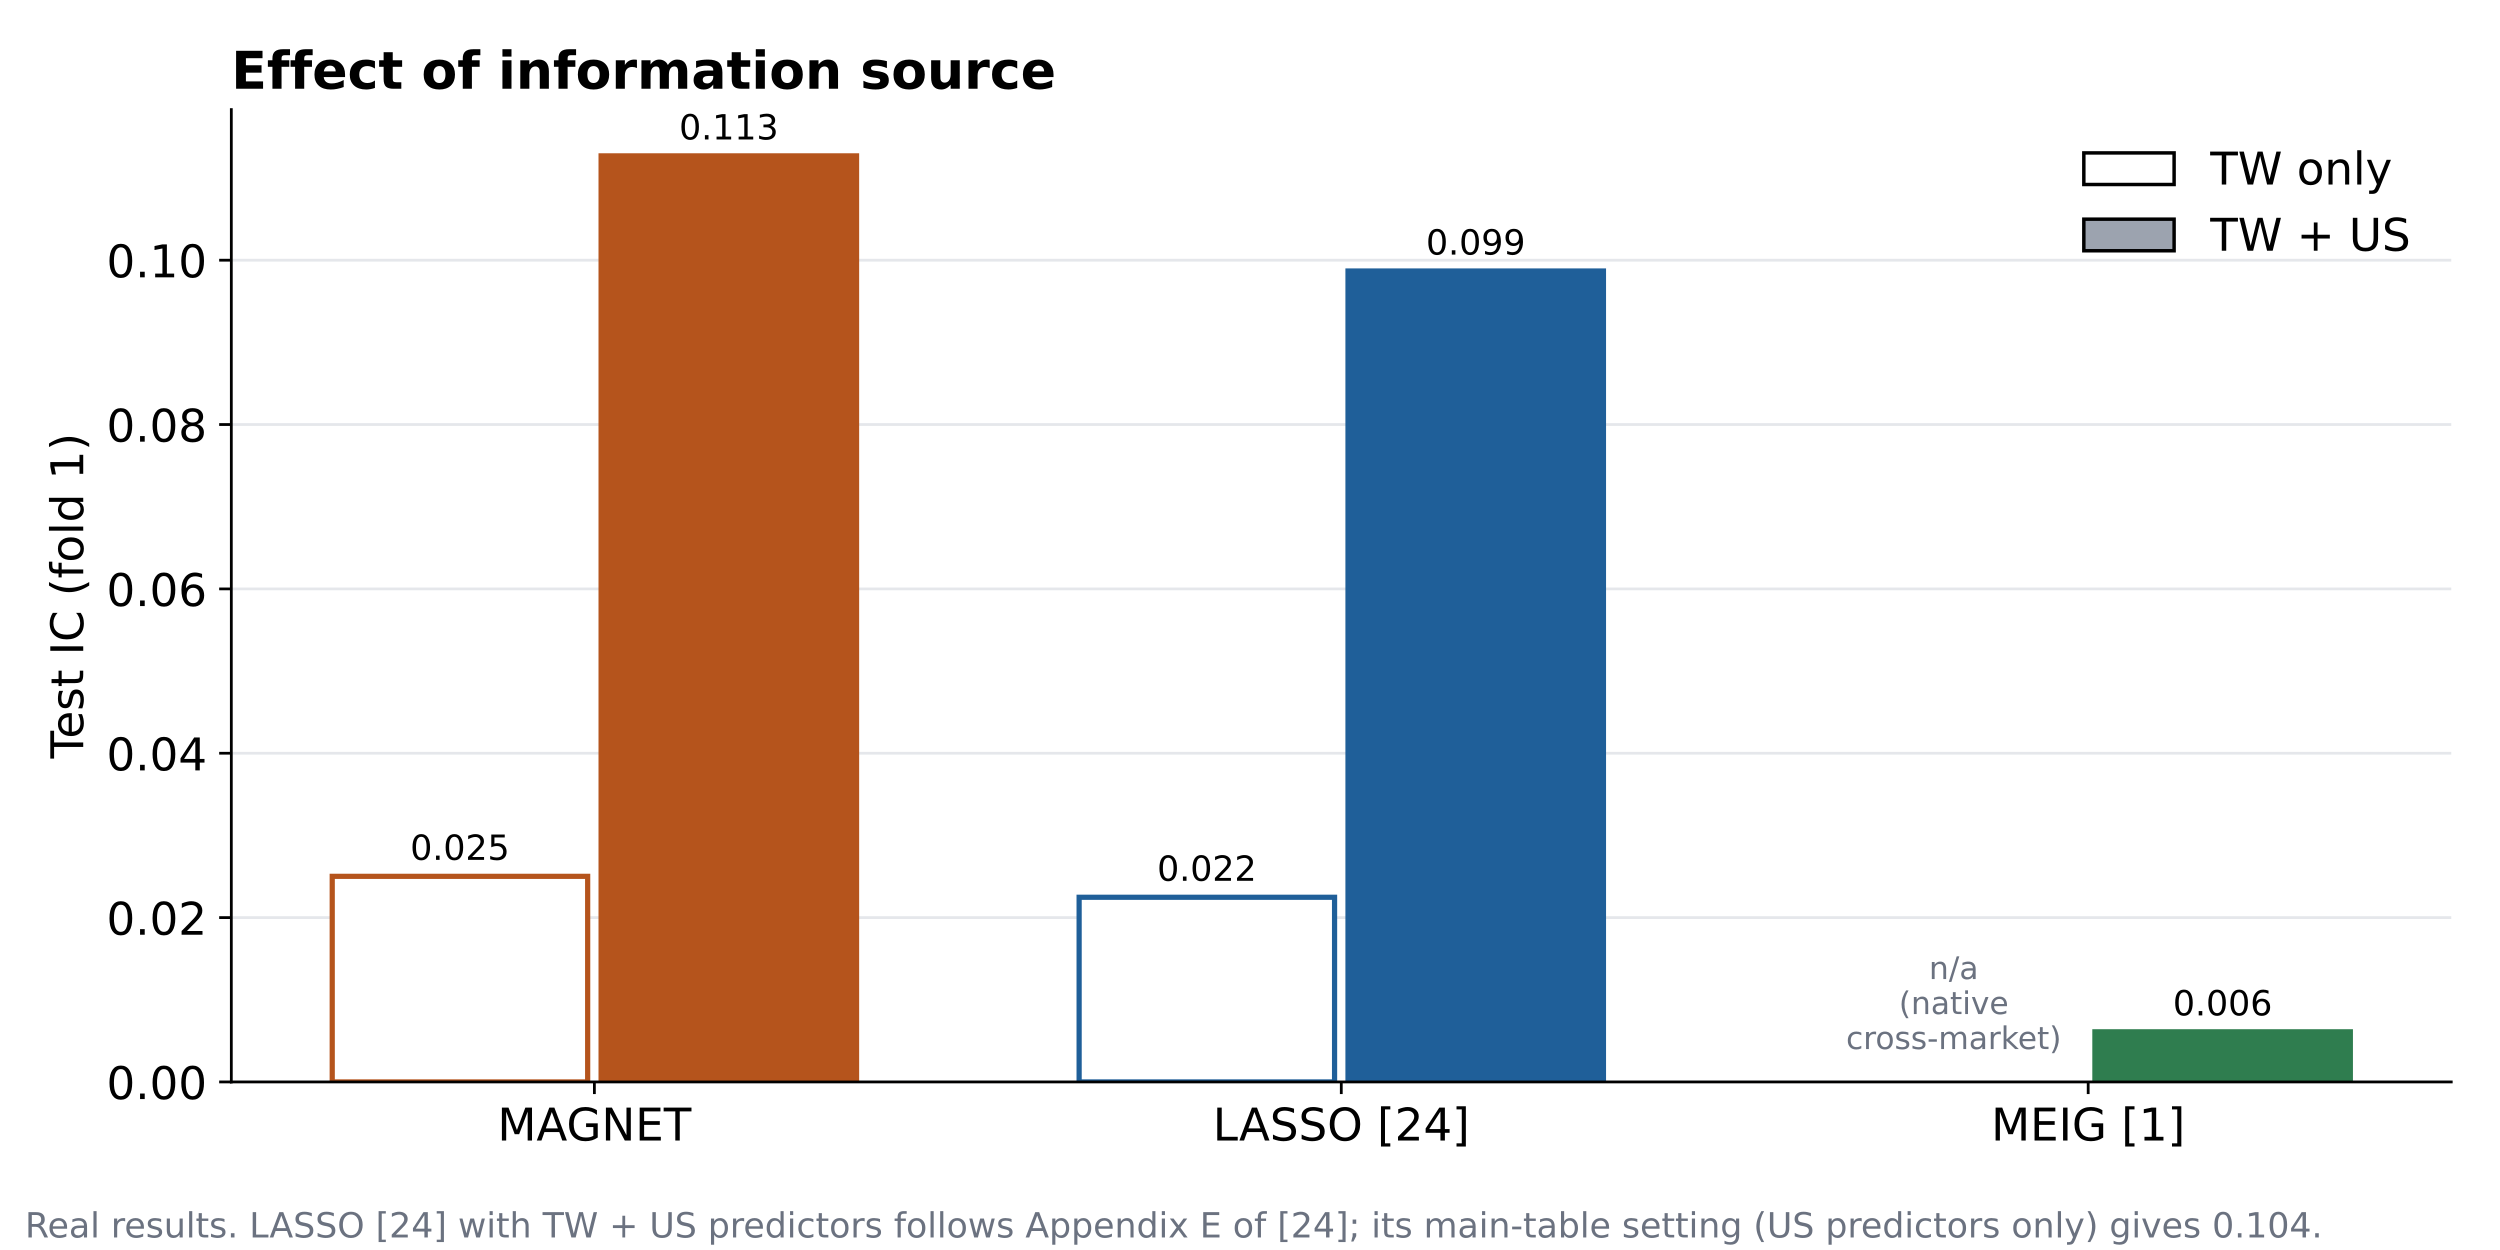
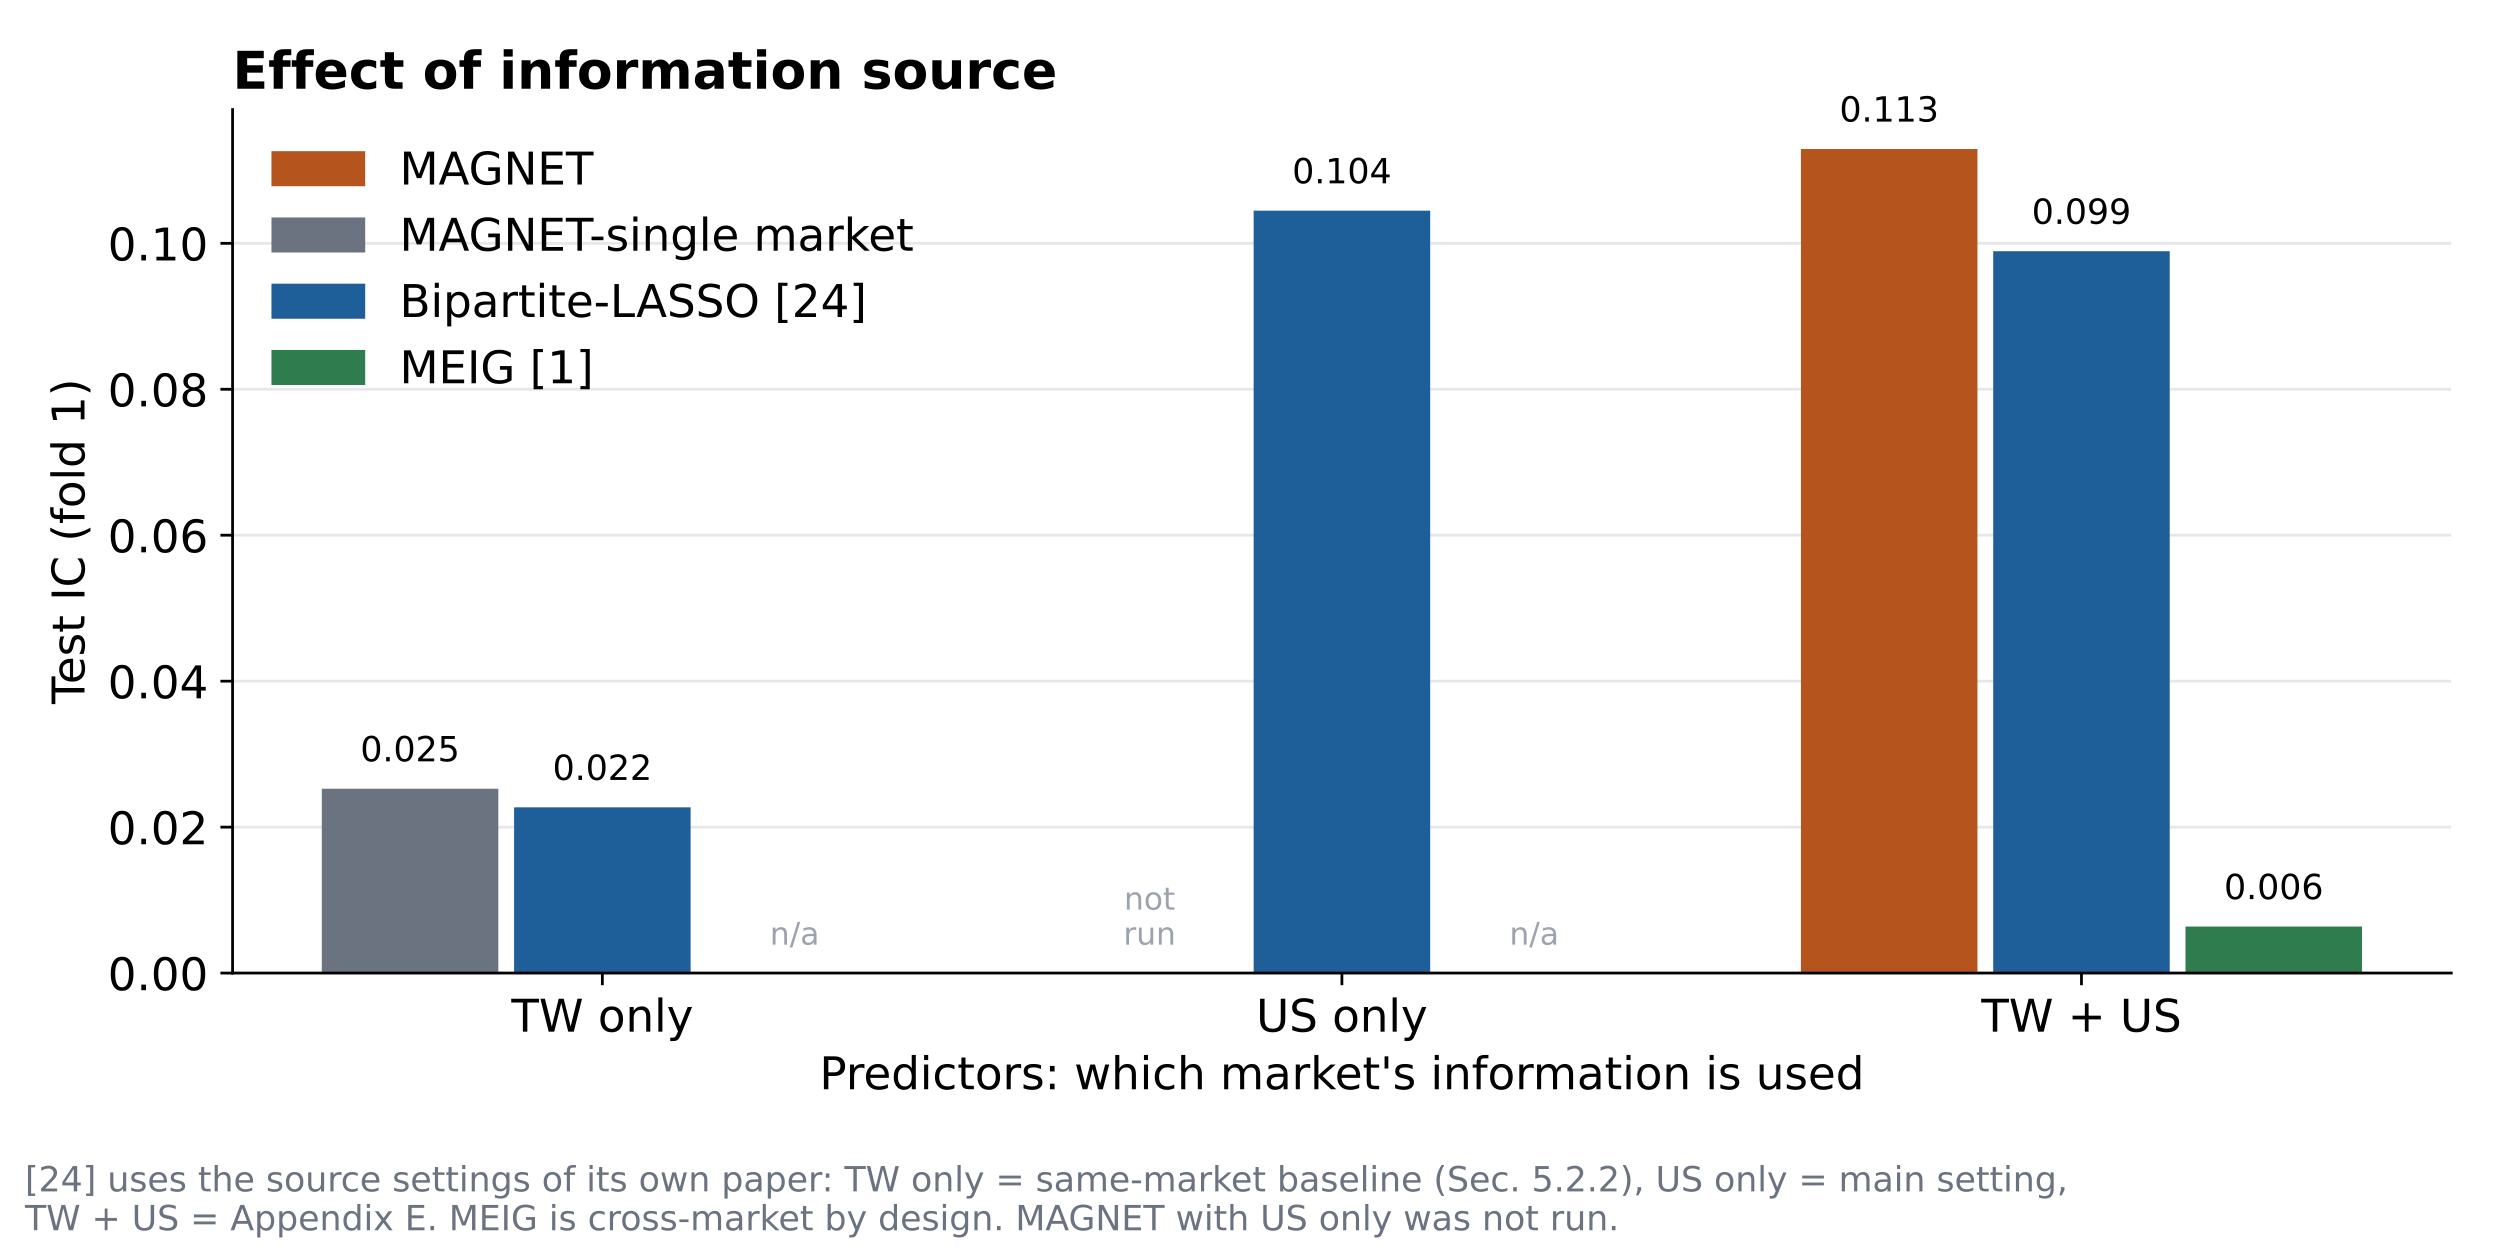
<svg xmlns="http://www.w3.org/2000/svg" xmlns:xlink="http://www.w3.org/1999/xlink" width="720pt" height="360pt" viewBox="0 0 720 360" version="1.1">
  <defs>
    <style type="text/css">*{stroke-linejoin: round; stroke-linecap: butt}</style>
  </defs>
  <g id="figure_1">
    <g id="patch_1">
      <path d="M 0 360  L 720 360  L 720 0  L 0 0  z " style="fill: #ffffff" />
    </g>
    <g id="axes_1">
      <g id="patch_2">
-         <path d="M 66.62 311.6  L 705.96 311.6  L 705.96 31.56  L 66.62 31.56  z " style="fill: #ffffff" />
+         <path d="M 66.98 280.24  L 705.96 280.24  L 705.96 31.56  L 66.98 31.56  z " style="fill: #ffffff" />
      </g>
      <g id="matplotlib.axis_1">
        <g id="xtick_1">
          <g id="line2d_1">
            <defs>
-               <path id="mfd7ea36579" d="M 0 0  L 0 3.5  " style="stroke: #000000; stroke-width: 0.8" />
+               <path id="mfc56e3cfc9" d="M 0 0  L 0 3.5  " style="stroke: #000000; stroke-width: 0.8" />
            </defs>
            <g>
-               <use xlink:href="#mfd7ea36579" x="171.183" y="311.6" style="stroke: #000000; stroke-width: 0.8" />
+               <use xlink:href="#mfc56e3cfc9" x="173.477" y="280.24" style="stroke: #000000; stroke-width: 0.8" />
            </g>
          </g>
          <g id="text_1">
-             <text style="font-size: 13px; font-family: 'DejaVu Sans'; text-anchor: middle" x="171.183" y="328.478" transform="rotate(-0 171.1833 328.478)">MAGNET</text>
+             <text style="font-size: 13px; font-family: 'DejaVu Sans'; text-anchor: middle" x="173.477" y="297.118" transform="rotate(-0 173.4767 297.118)">TW only</text>
          </g>
        </g>
        <g id="xtick_2">
          <g id="line2d_2">
            <g>
-               <use xlink:href="#mfd7ea36579" x="386.29" y="311.6" style="stroke: #000000; stroke-width: 0.8" />
+               <use xlink:href="#mfc56e3cfc9" x="386.47" y="280.24" style="stroke: #000000; stroke-width: 0.8" />
            </g>
          </g>
          <g id="text_2">
-             <text style="font-size: 13px; font-family: 'DejaVu Sans'; text-anchor: middle" x="386.29" y="328.478" transform="rotate(-0 386.29 328.478)">LASSO [24]</text>
+             <text style="font-size: 13px; font-family: 'DejaVu Sans'; text-anchor: middle" x="386.47" y="297.118" transform="rotate(-0 386.47 297.118)">US only</text>
          </g>
        </g>
        <g id="xtick_3">
          <g id="line2d_3">
            <g>
-               <use xlink:href="#mfd7ea36579" x="601.397" y="311.6" style="stroke: #000000; stroke-width: 0.8" />
+               <use xlink:href="#mfc56e3cfc9" x="599.463" y="280.24" style="stroke: #000000; stroke-width: 0.8" />
            </g>
          </g>
          <g id="text_3">
-             <text style="font-size: 13px; font-family: 'DejaVu Sans'; text-anchor: middle" x="601.397" y="328.478" transform="rotate(-0 601.3967 328.478)">MEIG [1]</text>
-           </g>
+             <text style="font-size: 13px; font-family: 'DejaVu Sans'; text-anchor: middle" x="599.463" y="297.118" transform="rotate(-0 599.4633 297.118)">TW + US</text>
+           </g>
+         </g>
+         <g id="text_4">
+           <text style="font-size: 13px; font-family: 'DejaVu Sans'; text-anchor: middle" x="386.47" y="313.7" transform="rotate(-0 386.47 313.6995)">Predictors: which market's information is used</text>
        </g>
      </g>
      <g id="matplotlib.axis_2">
        <g id="ytick_1">
          <g id="line2d_4">
-             <path d="M 66.62 311.6  L 705.96 311.6  " clip-path="url(#p9ddea65f81)" style="fill: none; stroke: #e5e7eb; stroke-width: 0.8; stroke-linecap: square" />
+             <path d="M 66.98 280.24  L 705.96 280.24  " clip-path="url(#p728a08fcbc)" style="fill: none; stroke: #e5e7eb; stroke-width: 0.8; stroke-linecap: square" />
          </g>
          <g id="line2d_5">
            <defs>
-               <path id="m02f3099cbc" d="M 0 0  L -3.5 0  " style="stroke: #000000; stroke-width: 0.8" />
+               <path id="m3d1128df05" d="M 0 0  L -3.5 0  " style="stroke: #000000; stroke-width: 0.8" />
            </defs>
            <g>
-               <use xlink:href="#m02f3099cbc" x="66.62" y="311.6" style="stroke: #000000; stroke-width: 0.8" />
-             </g>
-           </g>
-           <g id="text_4">
-             <text style="font-size: 13px; font-family: 'DejaVu Sans'; text-anchor: end" x="59.62" y="316.539" transform="rotate(-0 59.62 316.539)">0.00</text>
+               <use xlink:href="#m3d1128df05" x="66.98" y="280.24" style="stroke: #000000; stroke-width: 0.8" />
+             </g>
+           </g>
+           <g id="text_5">
+             <text style="font-size: 13px; font-family: 'DejaVu Sans'; text-anchor: end" x="59.98" y="285.179" transform="rotate(-0 59.98 285.179)">0.00</text>
          </g>
        </g>
        <g id="ytick_2">
          <g id="line2d_6">
-             <path d="M 66.62 264.267  L 705.96 264.267  " clip-path="url(#p9ddea65f81)" style="fill: none; stroke: #e5e7eb; stroke-width: 0.8; stroke-linecap: square" />
+             <path d="M 66.98 238.207  L 705.96 238.207  " clip-path="url(#p728a08fcbc)" style="fill: none; stroke: #e5e7eb; stroke-width: 0.8; stroke-linecap: square" />
          </g>
          <g id="line2d_7">
            <g>
-               <use xlink:href="#m02f3099cbc" x="66.62" y="264.267" style="stroke: #000000; stroke-width: 0.8" />
-             </g>
-           </g>
-           <g id="text_5">
-             <text style="font-size: 13px; font-family: 'DejaVu Sans'; text-anchor: end" x="59.62" y="269.206" transform="rotate(-0 59.62 269.2056)">0.02</text>
+               <use xlink:href="#m3d1128df05" x="66.98" y="238.207" style="stroke: #000000; stroke-width: 0.8" />
+             </g>
+           </g>
+           <g id="text_6">
+             <text style="font-size: 13px; font-family: 'DejaVu Sans'; text-anchor: end" x="59.98" y="243.146" transform="rotate(-0 59.98 243.1462)">0.02</text>
          </g>
        </g>
        <g id="ytick_3">
          <g id="line2d_8">
-             <path d="M 66.62 216.933  L 705.96 216.933  " clip-path="url(#p9ddea65f81)" style="fill: none; stroke: #e5e7eb; stroke-width: 0.8; stroke-linecap: square" />
+             <path d="M 66.98 196.174  L 705.96 196.174  " clip-path="url(#p728a08fcbc)" style="fill: none; stroke: #e5e7eb; stroke-width: 0.8; stroke-linecap: square" />
          </g>
          <g id="line2d_9">
            <g>
-               <use xlink:href="#m02f3099cbc" x="66.62" y="216.933" style="stroke: #000000; stroke-width: 0.8" />
-             </g>
-           </g>
-           <g id="text_6">
-             <text style="font-size: 13px; font-family: 'DejaVu Sans'; text-anchor: end" x="59.62" y="221.872" transform="rotate(-0 59.62 221.8723)">0.04</text>
+               <use xlink:href="#m3d1128df05" x="66.98" y="196.174" style="stroke: #000000; stroke-width: 0.8" />
+             </g>
+           </g>
+           <g id="text_7">
+             <text style="font-size: 13px; font-family: 'DejaVu Sans'; text-anchor: end" x="59.98" y="201.113" transform="rotate(-0 59.98 201.1135)">0.04</text>
          </g>
        </g>
        <g id="ytick_4">
          <g id="line2d_10">
-             <path d="M 66.62 169.6  L 705.96 169.6  " clip-path="url(#p9ddea65f81)" style="fill: none; stroke: #e5e7eb; stroke-width: 0.8; stroke-linecap: square" />
+             <path d="M 66.98 154.142  L 705.96 154.142  " clip-path="url(#p728a08fcbc)" style="fill: none; stroke: #e5e7eb; stroke-width: 0.8; stroke-linecap: square" />
          </g>
          <g id="line2d_11">
            <g>
-               <use xlink:href="#m02f3099cbc" x="66.62" y="169.6" style="stroke: #000000; stroke-width: 0.8" />
-             </g>
-           </g>
-           <g id="text_7">
-             <text style="font-size: 13px; font-family: 'DejaVu Sans'; text-anchor: end" x="59.62" y="174.539" transform="rotate(-0 59.62 174.539)">0.06</text>
+               <use xlink:href="#m3d1128df05" x="66.98" y="154.142" style="stroke: #000000; stroke-width: 0.8" />
+             </g>
+           </g>
+           <g id="text_8">
+             <text style="font-size: 13px; font-family: 'DejaVu Sans'; text-anchor: end" x="59.98" y="159.081" transform="rotate(-0 59.98 159.0807)">0.06</text>
          </g>
        </g>
        <g id="ytick_5">
          <g id="line2d_12">
-             <path d="M 66.62 122.267  L 705.96 122.267  " clip-path="url(#p9ddea65f81)" style="fill: none; stroke: #e5e7eb; stroke-width: 0.8; stroke-linecap: square" />
+             <path d="M 66.98 112.109  L 705.96 112.109  " clip-path="url(#p728a08fcbc)" style="fill: none; stroke: #e5e7eb; stroke-width: 0.8; stroke-linecap: square" />
          </g>
          <g id="line2d_13">
            <g>
-               <use xlink:href="#m02f3099cbc" x="66.62" y="122.267" style="stroke: #000000; stroke-width: 0.8" />
-             </g>
-           </g>
-           <g id="text_8">
-             <text style="font-size: 13px; font-family: 'DejaVu Sans'; text-anchor: end" x="59.62" y="127.206" transform="rotate(-0 59.62 127.2056)">0.08</text>
+               <use xlink:href="#m3d1128df05" x="66.98" y="112.109" style="stroke: #000000; stroke-width: 0.8" />
+             </g>
+           </g>
+           <g id="text_9">
+             <text style="font-size: 13px; font-family: 'DejaVu Sans'; text-anchor: end" x="59.98" y="117.048" transform="rotate(-0 59.98 117.0479)">0.08</text>
          </g>
        </g>
        <g id="ytick_6">
          <g id="line2d_14">
-             <path d="M 66.62 74.933  L 705.96 74.933  " clip-path="url(#p9ddea65f81)" style="fill: none; stroke: #e5e7eb; stroke-width: 0.8; stroke-linecap: square" />
+             <path d="M 66.98 70.076  L 705.96 70.076  " clip-path="url(#p728a08fcbc)" style="fill: none; stroke: #e5e7eb; stroke-width: 0.8; stroke-linecap: square" />
          </g>
          <g id="line2d_15">
            <g>
-               <use xlink:href="#m02f3099cbc" x="66.62" y="74.933" style="stroke: #000000; stroke-width: 0.8" />
-             </g>
-           </g>
-           <g id="text_9">
-             <text style="font-size: 13px; font-family: 'DejaVu Sans'; text-anchor: end" x="59.62" y="79.872" transform="rotate(-0 59.62 79.87227)">0.10</text>
-           </g>
-         </g>
-         <g id="text_10">
-           <text style="font-size: 13px; font-family: 'DejaVu Sans'; text-anchor: middle" x="23.971" y="171.58" transform="rotate(-90 23.97109 171.58)">Test IC (fold 1)</text>
+               <use xlink:href="#m3d1128df05" x="66.98" y="70.076" style="stroke: #000000; stroke-width: 0.8" />
+             </g>
+           </g>
+           <g id="text_10">
+             <text style="font-size: 13px; font-family: 'DejaVu Sans'; text-anchor: end" x="59.98" y="75.015" transform="rotate(-0 59.98 75.01516)">0.10</text>
+           </g>
+         </g>
+         <g id="text_11">
+           <text style="font-size: 13px; font-family: 'DejaVu Sans'; text-anchor: middle" x="24.331" y="155.9" transform="rotate(-90 24.33109 155.9)">Test IC (fold 1)</text>
        </g>
      </g>
      <g id="patch_3">
-         <path d="M 95.681 311.6  L 169.247 311.6  L 169.247 252.377  L 95.681 252.377  z " clip-path="url(#p9ddea65f81)" style="fill: #ffffff; stroke: #b5541c; stroke-width: 1.5; stroke-linejoin: miter" />
+         <path d="M 93.178 280.24  L 143.019 280.24  L 143.019 227.649  L 93.178 227.649  z " clip-path="url(#p728a08fcbc)" style="fill: #6b7280; stroke: #6b7280; stroke-linejoin: miter" />
      </g>
      <g id="patch_4">
-         <path d="M 173.119 311.6  L 246.686 311.6  L 246.686 44.895  L 173.119 44.895  z " clip-path="url(#p9ddea65f81)" style="fill: #b5541c; stroke: #b5541c; stroke-width: 1.5; stroke-linejoin: miter" />
+         <path d="M 148.556 280.24  L 198.397 280.24  L 198.397 233.003  L 148.556 233.003  z " clip-path="url(#p728a08fcbc)" style="fill: #1f5f99; stroke: #1f5f99; stroke-linejoin: miter" />
      </g>
      <g id="patch_5">
-         <path d="M 310.788 311.6  L 384.354 311.6  L 384.354 258.406  L 310.788 258.406  z " clip-path="url(#p9ddea65f81)" style="fill: #ffffff; stroke: #1f5f99; stroke-width: 1.5; stroke-linejoin: miter" />
+         <path d="M 361.55 280.24  L 411.39 280.24  L 411.39 61.181  L 361.55 61.181  z " clip-path="url(#p728a08fcbc)" style="fill: #1f5f99; stroke: #1f5f99; stroke-linejoin: miter" />
      </g>
      <g id="patch_6">
-         <path d="M 388.226 311.6  L 461.792 311.6  L 461.792 78.056  L 388.226 78.056  z " clip-path="url(#p9ddea65f81)" style="fill: #1f5f99; stroke: #1f5f99; stroke-width: 1.5; stroke-linejoin: miter" />
+         <path d="M 519.165 280.24  L 569.005 280.24  L 569.005 43.402  L 519.165 43.402  z " clip-path="url(#p728a08fcbc)" style="fill: #b5541c; stroke: #b5541c; stroke-linejoin: miter" />
      </g>
      <g id="patch_7">
-         <path d="M 603.333 311.6  L 676.899 311.6  L 676.899 297.163  L 603.333 297.163  z " clip-path="url(#p9ddea65f81)" style="fill: #2f7d4f; stroke: #2f7d4f; stroke-width: 1.5; stroke-linejoin: miter" />
+         <path d="M 574.543 280.24  L 624.384 280.24  L 624.384 72.849  L 574.543 72.849  z " clip-path="url(#p728a08fcbc)" style="fill: #1f5f99; stroke: #1f5f99; stroke-linejoin: miter" />
      </g>
      <g id="patch_8">
-         <path d="M 66.62 311.6  L 66.62 31.56  " style="fill: none; stroke: #000000; stroke-width: 0.8; stroke-linejoin: miter; stroke-linecap: square" />
+         <path d="M 629.921 280.24  L 679.762 280.24  L 679.762 267.342  L 629.921 267.342  z " clip-path="url(#p728a08fcbc)" style="fill: #2f7d4f; stroke: #2f7d4f; stroke-linejoin: miter" />
      </g>
      <g id="patch_9">
-         <path d="M 66.62 311.6  L 705.96 311.6  " style="fill: none; stroke: #000000; stroke-width: 0.8; stroke-linejoin: miter; stroke-linecap: square" />
-       </g>
-       <g id="text_11">
-         <text style="font-size: 10px; font-family: 'DejaVu Sans'; text-anchor: middle" x="132.464" y="247.643" transform="rotate(-0 132.4641 247.6435)">0.025</text>
+         <path d="M 66.98 280.24  L 66.98 31.56  " style="fill: none; stroke: #000000; stroke-width: 0.8; stroke-linejoin: miter; stroke-linecap: square" />
+       </g>
+       <g id="patch_10">
+         <path d="M 66.98 280.24  L 705.96 280.24  " style="fill: none; stroke: #000000; stroke-width: 0.8; stroke-linejoin: miter; stroke-linecap: square" />
      </g>
      <g id="text_12">
-         <text style="font-size: 10px; font-family: 'DejaVu Sans'; text-anchor: middle" x="209.903" y="40.162" transform="rotate(-0 209.9025 40.1619)">0.113</text>
+         <text style="font-size: 10px; font-family: 'DejaVu Sans'; text-anchor: middle" x="118.098" y="219.264" transform="rotate(-0 118.0984 219.2643)">0.025</text>
      </g>
      <g id="text_13">
-         <text style="font-size: 10px; font-family: 'DejaVu Sans'; text-anchor: middle" x="347.571" y="253.672" transform="rotate(-0 347.5708 253.6724)">0.022</text>
+         <text style="font-size: 10px; font-family: 'DejaVu Sans'; text-anchor: middle" x="173.477" y="224.618" transform="rotate(-0 173.4767 224.618)">0.022</text>
      </g>
      <g id="text_14">
-         <text style="font-size: 10px; font-family: 'DejaVu Sans'; text-anchor: middle" x="425.009" y="73.323" transform="rotate(-0 425.0092 73.32294)">0.099</text>
+         <text style="font-size: 9px; font-family: 'DejaVu Sans'; text-anchor: middle; fill: #9ca3af" x="228.855" y="272.063" transform="rotate(-0 228.8549 272.0634)">n/a</text>
      </g>
      <g id="text_15">
-         <text style="font-size: 9px; font-family: 'DejaVu Sans'; fill: #6b7280" transform="translate(555.552 281.9773)">n/a</text>
-         <text style="font-size: 9px; font-family: 'DejaVu Sans'; fill: #6b7280" transform="translate(546.8656 292.0553)">(native</text>
-         <text style="font-size: 9px; font-family: 'DejaVu Sans'; fill: #6b7280" transform="translate(531.6668 302.1333)">cross-market)</text>
+         <text style="font-size: 9px; font-family: 'DejaVu Sans'; fill: #9ca3af" transform="translate(323.7223 261.9853)">not</text>
+         <text style="font-size: 9px; font-family: 'DejaVu Sans'; fill: #9ca3af" transform="translate(323.5381 272.0634)">run</text>
      </g>
      <g id="text_16">
-         <text style="font-size: 10px; font-family: 'DejaVu Sans'; text-anchor: middle" x="640.116" y="292.43" transform="rotate(-0 640.1159 292.43)">0.006</text>
+         <text style="font-size: 10px; font-family: 'DejaVu Sans'; text-anchor: middle" x="386.47" y="52.796" transform="rotate(-0 386.47 52.79626)">0.104</text>
      </g>
      <g id="text_17">
-         <text style="font-weight: 700; font-size: 15px; font-family: 'DejaVu Sans'; text-anchor: start" x="66.62" y="25.56" transform="rotate(-0 66.62 25.56)">Effect of information source</text>
+         <text style="font-size: 9px; font-family: 'DejaVu Sans'; text-anchor: middle; fill: #9ca3af" x="441.848" y="272.063" transform="rotate(-0 441.8483 272.0634)">n/a</text>
+       </g>
+       <g id="text_18">
+         <text style="font-size: 10px; font-family: 'DejaVu Sans'; text-anchor: middle" x="544.085" y="35.017" transform="rotate(-0 544.0851 35.0173)">0.113</text>
+       </g>
+       <g id="text_19">
+         <text style="font-size: 10px; font-family: 'DejaVu Sans'; text-anchor: middle" x="599.463" y="64.465" transform="rotate(-0 599.4633 64.46483)">0.099</text>
+       </g>
+       <g id="text_20">
+         <text style="font-size: 10px; font-family: 'DejaVu Sans'; text-anchor: middle" x="654.842" y="258.957" transform="rotate(-0 654.8416 258.9572)">0.006</text>
+       </g>
+       <g id="text_21">
+         <text style="font-weight: 700; font-size: 15px; font-family: 'DejaVu Sans'; text-anchor: start" x="66.98" y="25.56" transform="rotate(-0 66.98 25.56)">Effect of information source</text>
      </g>
      <g id="legend_1">
-         <g id="patch_10">
-           <path d="M 600.142 53.138  L 626.142 53.138  L 626.142 44.038  L 600.142 44.038  z " style="fill: #ffffff; stroke: #000000; stroke-linejoin: miter" />
-         </g>
-         <g id="text_18">
-           <text style="font-size: 13px; font-family: 'DejaVu Sans'; text-anchor: start" x="636.542" y="53.138" transform="rotate(-0 636.542 53.13797)">TW only</text>
-         </g>
        <g id="patch_11">
-           <path d="M 600.142 72.22  L 626.142 72.22  L 626.142 63.12  L 600.142 63.12  z " style="fill: #9ca3af; stroke: #000000; stroke-linejoin: miter" />
-         </g>
-         <g id="text_19">
-           <text style="font-size: 13px; font-family: 'DejaVu Sans'; text-anchor: start" x="636.542" y="72.22" transform="rotate(-0 636.542 72.21953)">TW + US</text>
+           <path d="M 78.68 53.138  L 104.68 53.138  L 104.68 44.038  L 78.68 44.038  z " style="fill: #b5541c; stroke: #b5541c; stroke-linejoin: miter" />
+         </g>
+         <g id="text_22">
+           <text style="font-size: 13px; font-family: 'DejaVu Sans'; text-anchor: start" x="115.08" y="53.138" transform="rotate(-0 115.08 53.13797)">MAGNET</text>
+         </g>
+         <g id="patch_12">
+           <path d="M 78.68 72.22  L 104.68 72.22  L 104.68 63.12  L 78.68 63.12  z " style="fill: #6b7280; stroke: #6b7280; stroke-linejoin: miter" />
+         </g>
+         <g id="text_23">
+           <text style="font-size: 13px; font-family: 'DejaVu Sans'; text-anchor: start" x="115.08" y="72.22" transform="rotate(-0 115.08 72.21953)">MAGNET-single market</text>
+         </g>
+         <g id="patch_13">
+           <path d="M 78.68 91.301  L 104.68 91.301  L 104.68 82.201  L 78.68 82.201  z " style="fill: #1f5f99; stroke: #1f5f99; stroke-linejoin: miter" />
+         </g>
+         <g id="text_24">
+           <text style="font-size: 13px; font-family: 'DejaVu Sans'; text-anchor: start" x="115.08" y="91.301" transform="rotate(-0 115.08 91.30109)">Bipartite-LASSO [24]</text>
+         </g>
+         <g id="patch_14">
+           <path d="M 78.68 110.383  L 104.68 110.383  L 104.68 101.283  L 78.68 101.283  z " style="fill: #2f7d4f; stroke: #2f7d4f; stroke-linejoin: miter" />
+         </g>
+         <g id="text_25">
+           <text style="font-size: 13px; font-family: 'DejaVu Sans'; text-anchor: start" x="115.08" y="110.383" transform="rotate(-0 115.08 110.3827)">MEIG [1]</text>
        </g>
      </g>
    </g>
-     <g id="text_20">
-       <text style="font-size: 10px; font-family: 'DejaVu Sans'; text-anchor: start; fill: #6b7280" x="7.2" y="356.4" transform="rotate(-0 7.2 356.4)">Real results. LASSO [24] with TW + US predictors follows Appendix E of [24]; its main-table setting (US predictors only) gives 0.104.</text>
+     <g id="text_26">
+       <text style="font-size: 10px; font-family: 'DejaVu Sans'; fill: #6b7280" transform="translate(7.2 343.1225)">[24] uses the source settings of its own paper: TW only = same-market baseline (Sec. 5.2.2), US only = main setting,</text>
+       <text style="font-size: 10px; font-family: 'DejaVu Sans'; fill: #6b7280" transform="translate(7.2 354.3203)">TW + US = Appendix E. MEIG is cross-market by design. MAGNET with US only was not run.</text>
    </g>
  </g>
  <defs>
-     <clipPath id="p9ddea65f81">
-       <rect x="66.62" y="31.56" width="639.34" height="280.04" />
+     <clipPath id="p728a08fcbc">
+       <rect x="66.98" y="31.56" width="638.98" height="248.68" />
    </clipPath>
  </defs>
</svg>
